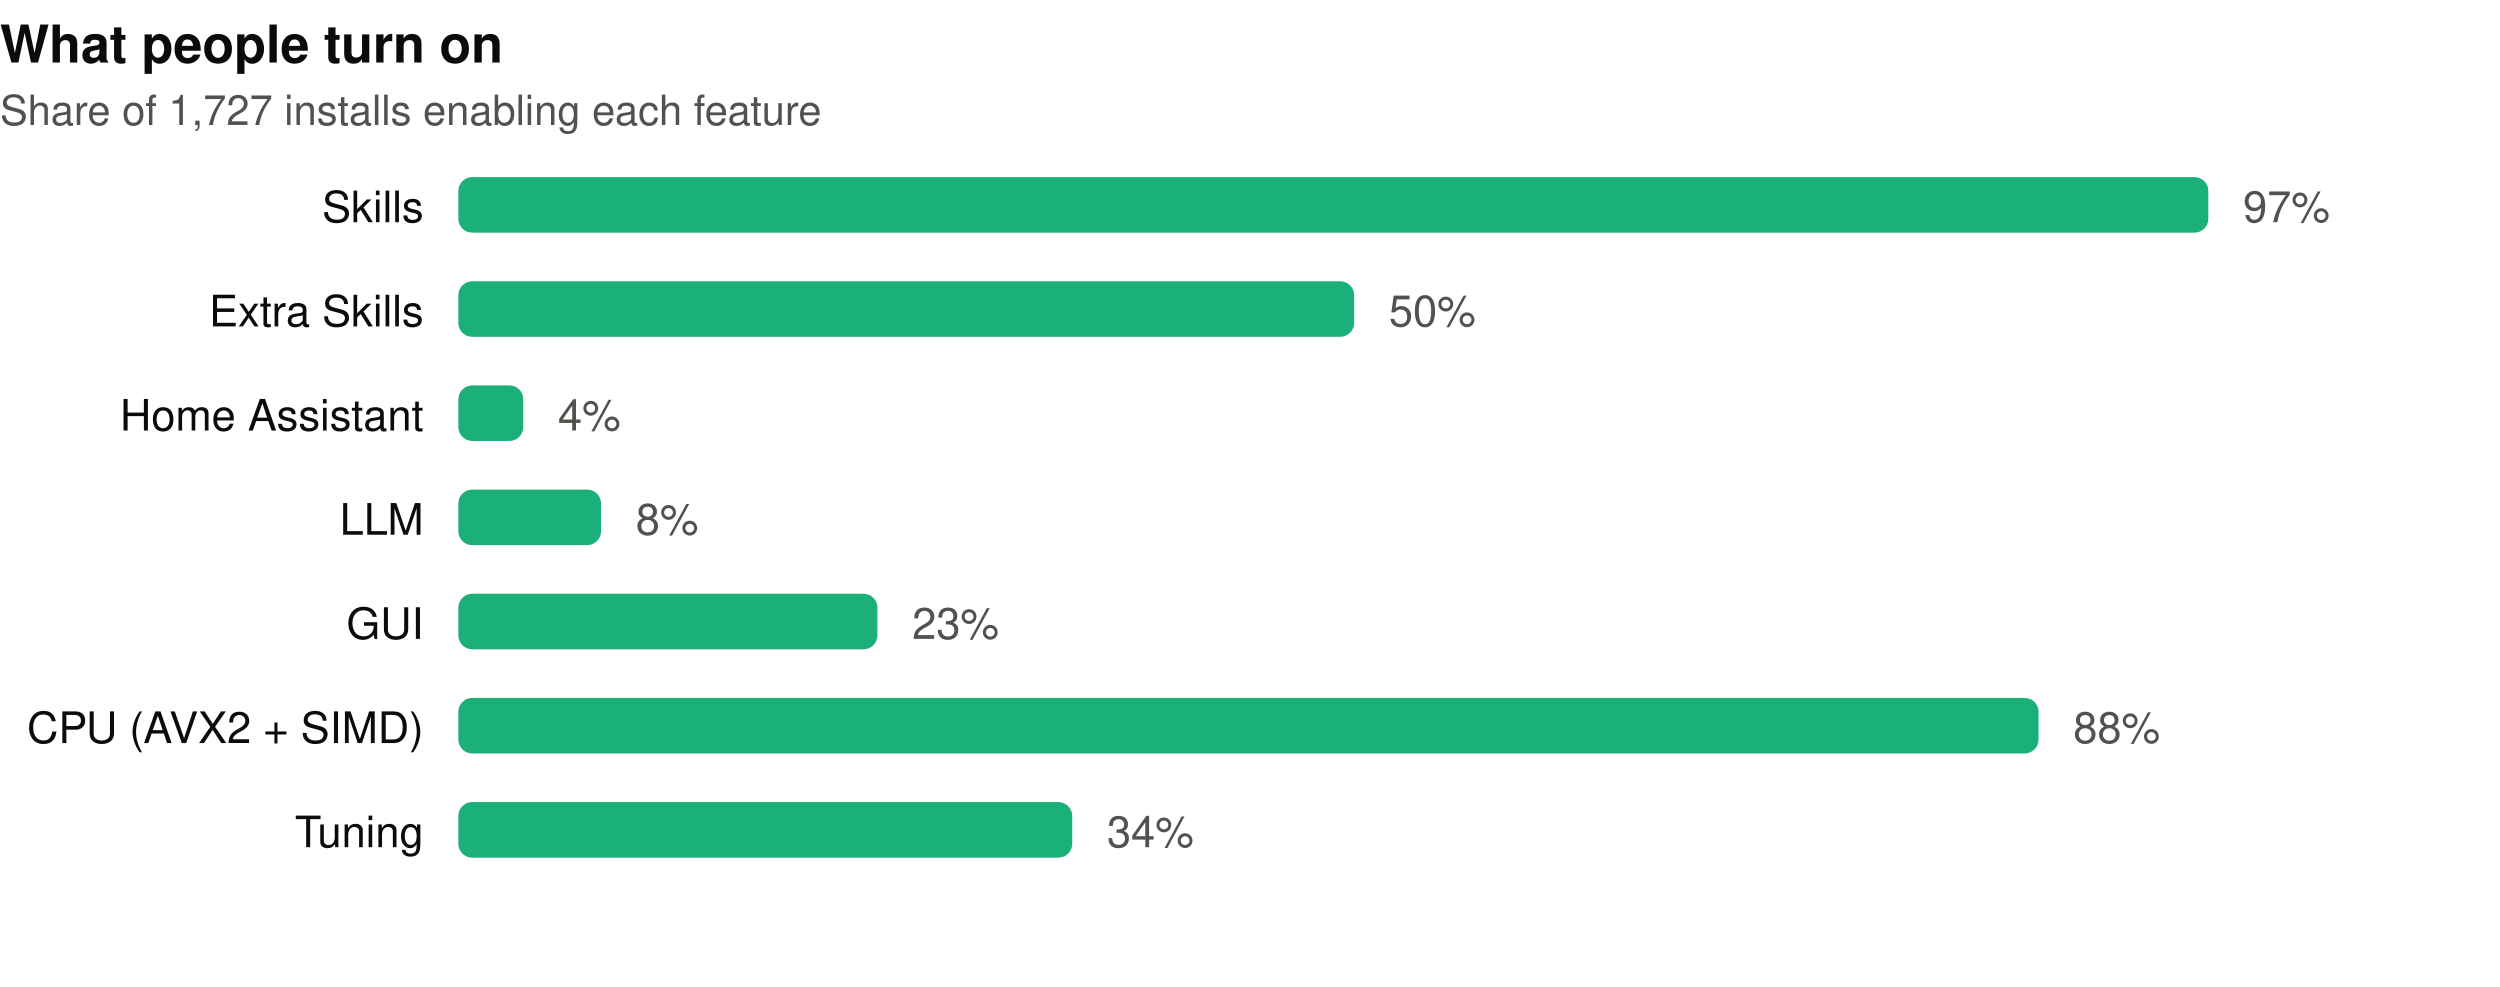
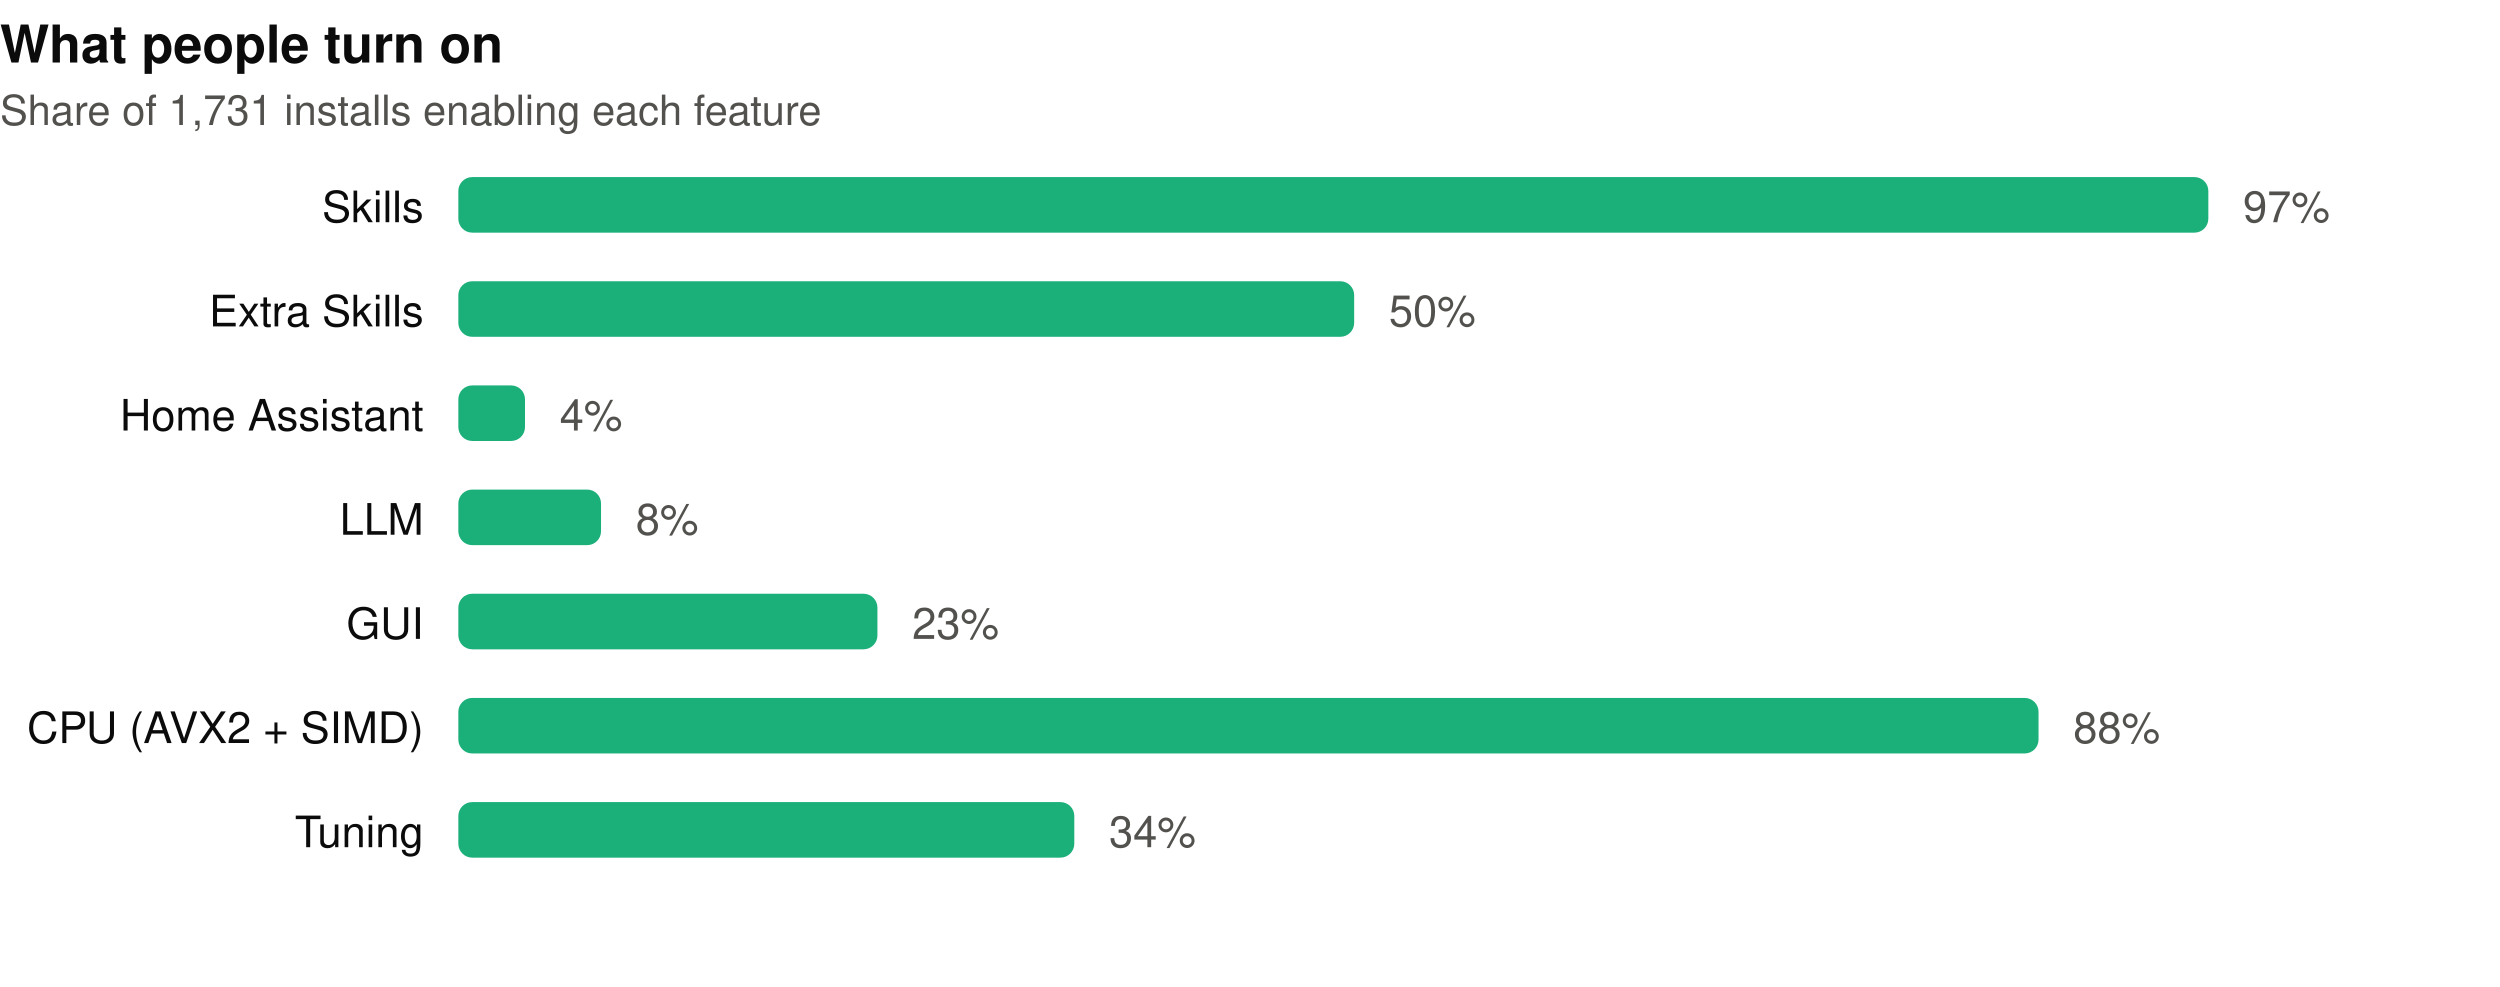
- <svg xmlns="http://www.w3.org/2000/svg" width="720" height="284" viewBox="0 0 720 284" role="img" aria-label="What people turn on. Share of 1,727 installs enabling each feature">
+ <svg xmlns="http://www.w3.org/2000/svg" width="720" height="284" viewBox="0 0 720 284" role="img" aria-label="What people turn on. Share of 1,731 installs enabling each feature">
  <text x="0" y="18" font-family="ui-sans-serif,-apple-system,BlinkMacSystemFont,'Segoe UI',Helvetica,Arial,sans-serif" font-size="15" font-weight="600" fill="#0b0b0b">What people turn on</text>
-   <text x="0" y="36" font-family="ui-sans-serif,-apple-system,BlinkMacSystemFont,'Segoe UI',Helvetica,Arial,sans-serif" font-size="12" fill="#52514e">Share of 1,727 installs enabling each feature</text>
+   <text x="0" y="36" font-family="ui-sans-serif,-apple-system,BlinkMacSystemFont,'Segoe UI',Helvetica,Arial,sans-serif" font-size="12" fill="#52514e">Share of 1,731 installs enabling each feature</text>
  <text x="122" y="64.0" text-anchor="end" font-family="ui-sans-serif,-apple-system,BlinkMacSystemFont,'Segoe UI',Helvetica,Arial,sans-serif" font-size="12.5" fill="#0b0b0b">Skills</text>
  <rect x="132" y="51.0" width="504.0" height="16" rx="4" fill="#1baf7a" />
  <text x="646.0" y="64.0" font-family="ui-sans-serif,-apple-system,BlinkMacSystemFont,'Segoe UI',Helvetica,Arial,sans-serif" font-size="12.5" fill="#52514e">97%</text>
  <text x="122" y="94.0" text-anchor="end" font-family="ui-sans-serif,-apple-system,BlinkMacSystemFont,'Segoe UI',Helvetica,Arial,sans-serif" font-size="12.5" fill="#0b0b0b">Extra Skills</text>
  <rect x="132" y="81.0" width="258.0" height="16" rx="4" fill="#1baf7a" />
  <text x="400.0" y="94.0" font-family="ui-sans-serif,-apple-system,BlinkMacSystemFont,'Segoe UI',Helvetica,Arial,sans-serif" font-size="12.5" fill="#52514e">50%</text>
  <text x="122" y="124.0" text-anchor="end" font-family="ui-sans-serif,-apple-system,BlinkMacSystemFont,'Segoe UI',Helvetica,Arial,sans-serif" font-size="12.5" fill="#0b0b0b">Home Assistant</text>
-   <rect x="132" y="111.0" width="18.7" height="16" rx="4" fill="#1baf7a" />
-   <text x="160.7" y="124.0" font-family="ui-sans-serif,-apple-system,BlinkMacSystemFont,'Segoe UI',Helvetica,Arial,sans-serif" font-size="12.5" fill="#52514e">4%</text>
+   <rect x="132" y="111.0" width="19.2" height="16" rx="4" fill="#1baf7a" />
+   <text x="161.2" y="124.0" font-family="ui-sans-serif,-apple-system,BlinkMacSystemFont,'Segoe UI',Helvetica,Arial,sans-serif" font-size="12.5" fill="#52514e">4%</text>
  <text x="122" y="154.0" text-anchor="end" font-family="ui-sans-serif,-apple-system,BlinkMacSystemFont,'Segoe UI',Helvetica,Arial,sans-serif" font-size="12.5" fill="#0b0b0b">LLM</text>
  <rect x="132" y="141.0" width="41.1" height="16" rx="4" fill="#1baf7a" />
  <text x="183.1" y="154.0" font-family="ui-sans-serif,-apple-system,BlinkMacSystemFont,'Segoe UI',Helvetica,Arial,sans-serif" font-size="12.5" fill="#52514e">8%</text>
  <text x="122" y="184.0" text-anchor="end" font-family="ui-sans-serif,-apple-system,BlinkMacSystemFont,'Segoe UI',Helvetica,Arial,sans-serif" font-size="12.5" fill="#0b0b0b">GUI</text>
  <rect x="132" y="171.0" width="120.7" height="16" rx="4" fill="#1baf7a" />
  <text x="262.7" y="184.0" font-family="ui-sans-serif,-apple-system,BlinkMacSystemFont,'Segoe UI',Helvetica,Arial,sans-serif" font-size="12.5" fill="#52514e">23%</text>
  <text x="122" y="214.0" text-anchor="end" font-family="ui-sans-serif,-apple-system,BlinkMacSystemFont,'Segoe UI',Helvetica,Arial,sans-serif" font-size="12.5" fill="#0b0b0b">CPU (AVX2 + SIMD)</text>
  <rect x="132" y="201.0" width="455.1" height="16" rx="4" fill="#1baf7a" />
  <text x="597.1" y="214.0" font-family="ui-sans-serif,-apple-system,BlinkMacSystemFont,'Segoe UI',Helvetica,Arial,sans-serif" font-size="12.5" fill="#52514e">88%</text>
  <text x="122" y="244.0" text-anchor="end" font-family="ui-sans-serif,-apple-system,BlinkMacSystemFont,'Segoe UI',Helvetica,Arial,sans-serif" font-size="12.5" fill="#0b0b0b">Tuning</text>
-   <rect x="132" y="231.0" width="176.8" height="16" rx="4" fill="#1baf7a" />
-   <text x="318.8" y="244.0" font-family="ui-sans-serif,-apple-system,BlinkMacSystemFont,'Segoe UI',Helvetica,Arial,sans-serif" font-size="12.5" fill="#52514e">34%</text>
+   <rect x="132" y="231.0" width="177.4" height="16" rx="4" fill="#1baf7a" />
+   <text x="319.4" y="244.0" font-family="ui-sans-serif,-apple-system,BlinkMacSystemFont,'Segoe UI',Helvetica,Arial,sans-serif" font-size="12.5" fill="#52514e">34%</text>
</svg>
